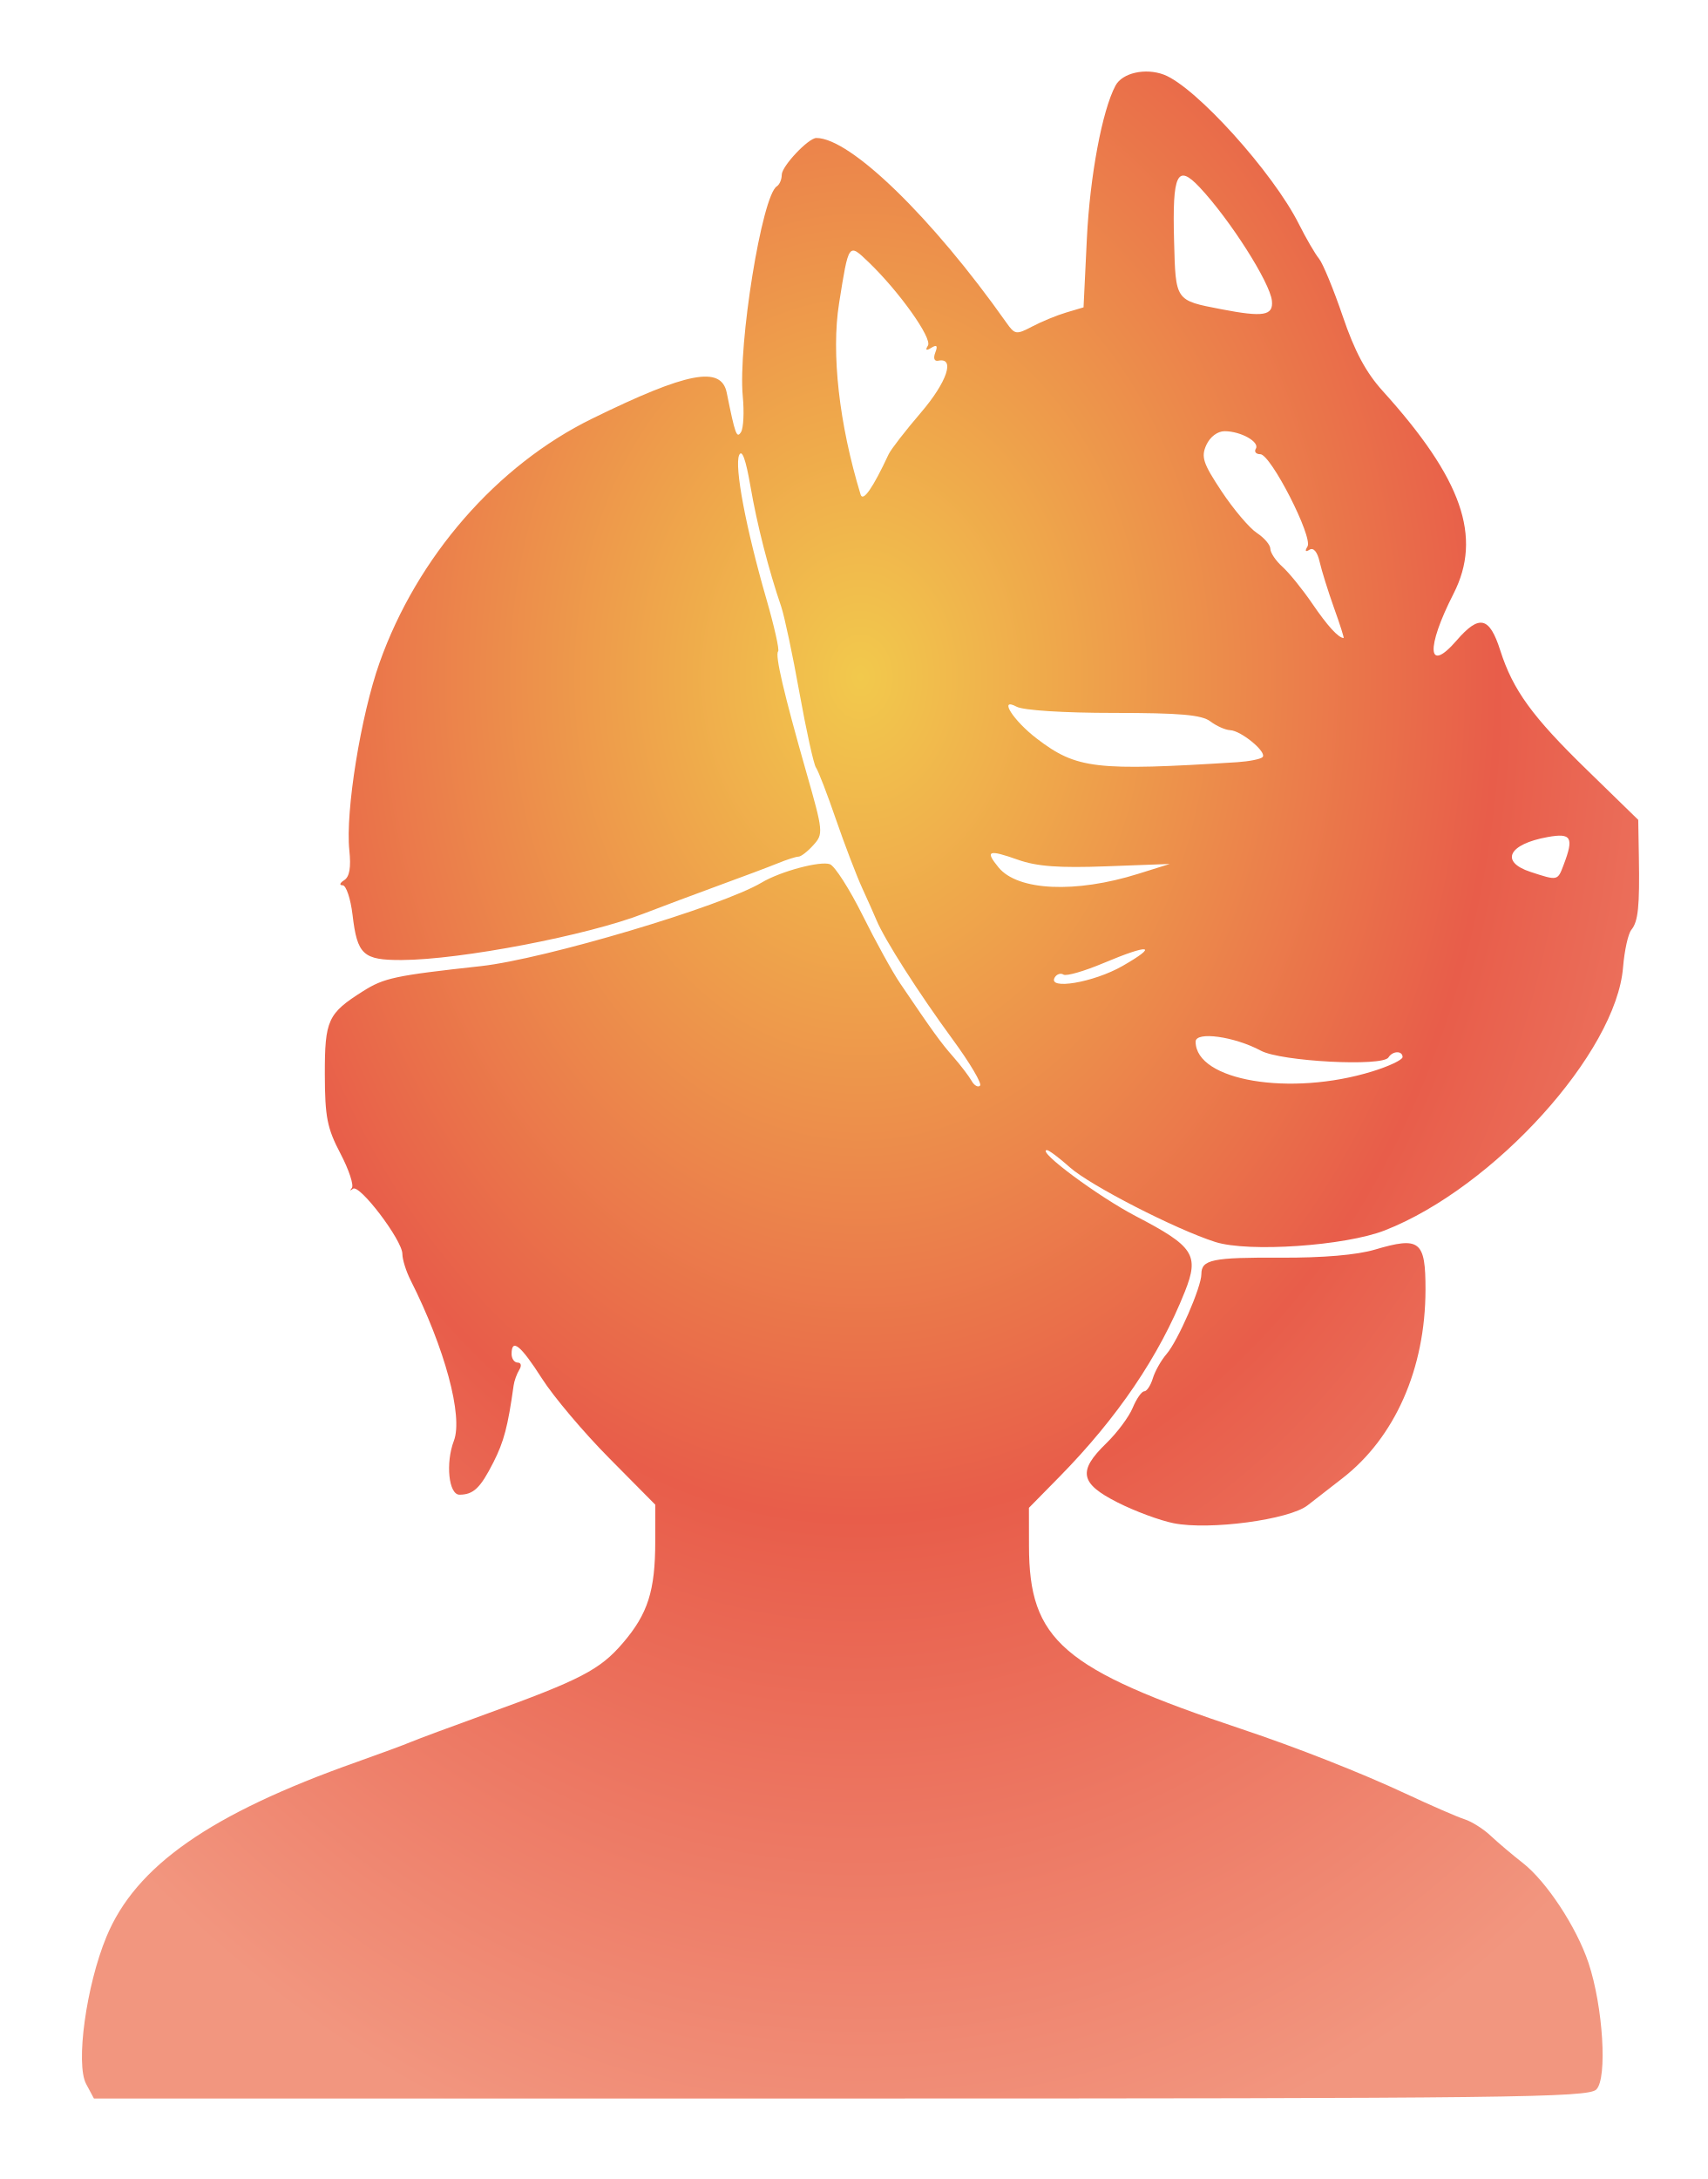
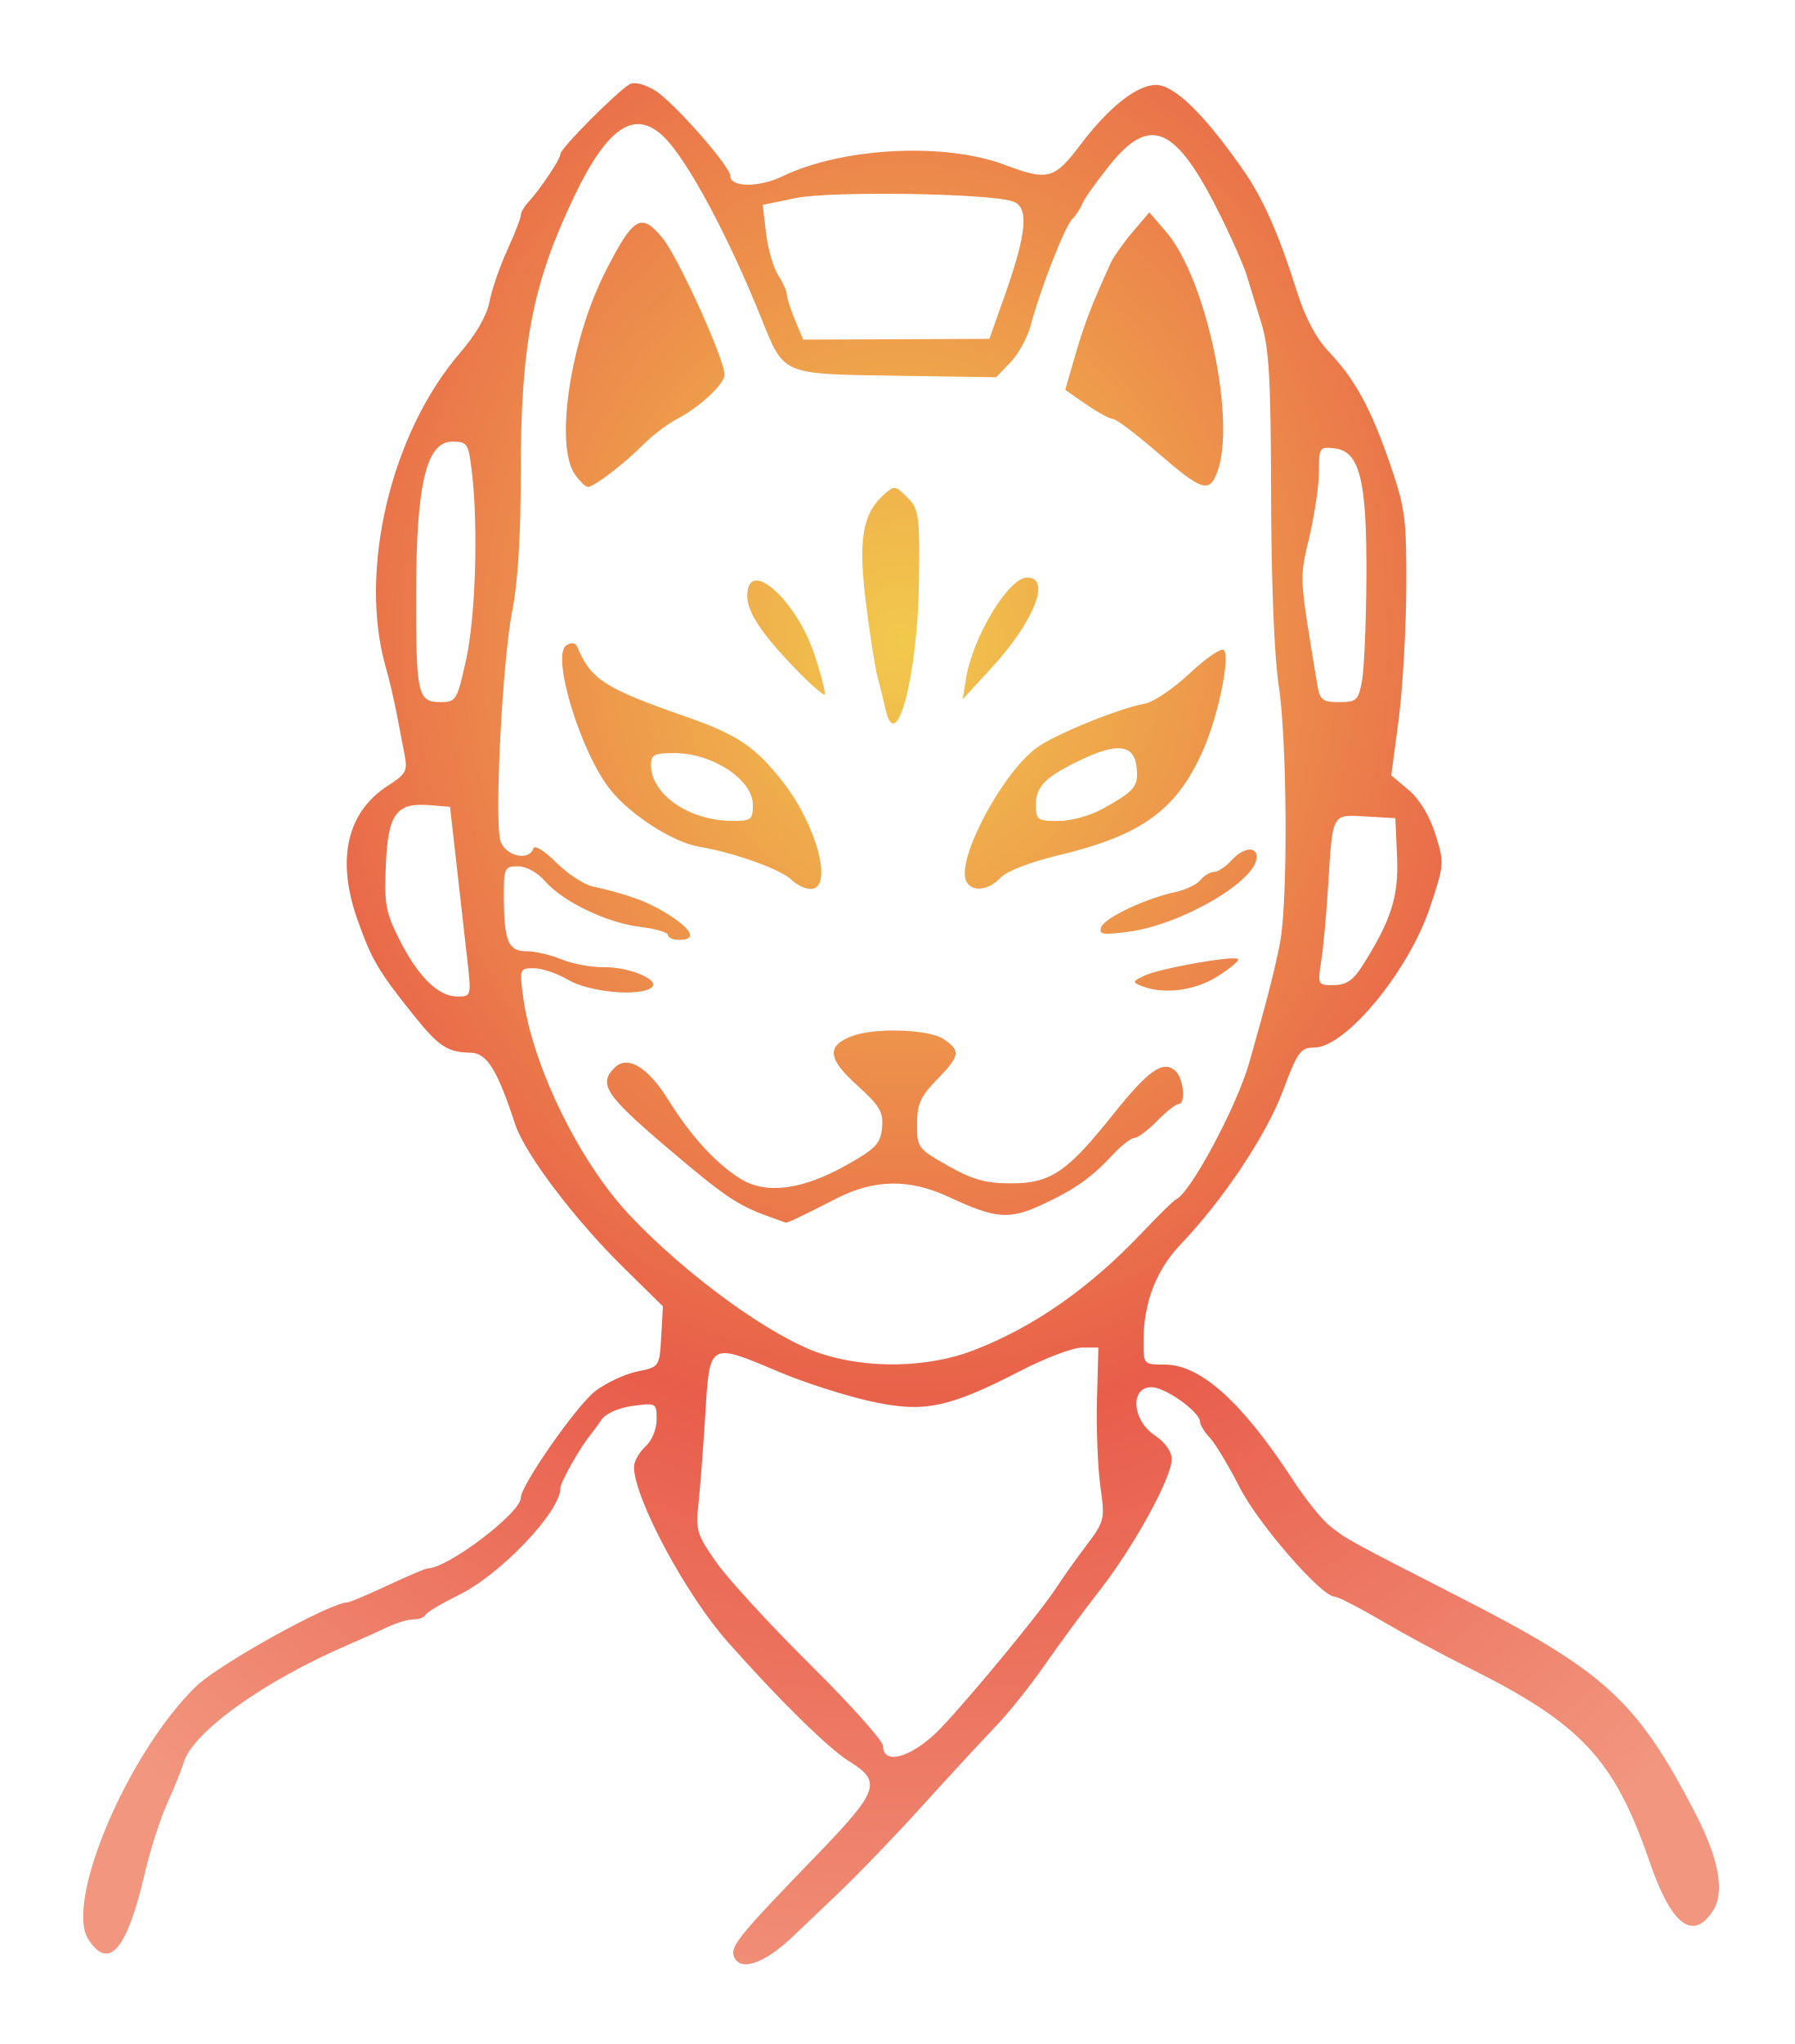
- <svg xmlns="http://www.w3.org/2000/svg" viewBox="51 59 297 379">
+ <svg xmlns="http://www.w3.org/2000/svg" viewBox="46 85 317 361">
  <defs>
    <radialGradient id="fw-icon-grad" cx="50%" cy="30%" r="75%">
      <stop offset="0%" stop-color="#F2C94C" />
      <stop offset="55%" stop-color="#E85D4A" />
      <stop offset="100%" stop-color="#F2967F" />
    </radialGradient>
  </defs>
-   <path d="M 65.99 421.48 C 64.12 418.00 66.00 404.34 69.52 395.86 C 74.61 383.55 87.59 374.49 113.00 365.49 C 117.12 364.03 121.40 362.45 122.50 361.98 C 123.60 361.51 129.45 359.34 135.50 357.15 C 151.98 351.19 155.38 349.43 159.37 344.76 C 163.71 339.69 164.99 335.69 164.99 327.11 L 165.00 320.72 L 156.97 312.61 C 152.55 308.15 147.28 301.91 145.27 298.75 C 141.58 292.98 140.00 291.70 140.00 294.50 C 140.00 295.32 140.48 296.00 141.06 296.00 C 141.66 296.00 141.78 296.55 141.34 297.25 C 140.91 297.94 140.46 299.18 140.35 300.00 C 139.36 307.09 138.67 309.74 136.84 313.34 C 134.57 317.82 133.38 318.96 130.95 318.98 C 129.06 319.00 128.48 313.49 129.96 309.60 C 131.59 305.33 128.39 293.49 122.43 281.67 C 121.64 280.11 121.00 278.06 121.00 277.10 C 121.00 274.72 113.51 264.86 112.40 265.77 C 111.90 266.17 111.82 266.11 112.21 265.63 C 112.59 265.15 111.70 262.45 110.22 259.63 C 107.91 255.23 107.53 253.28 107.51 245.90 C 107.50 236.41 108.02 235.28 114.14 231.41 C 117.83 229.08 119.69 228.69 134.67 227.04 C 145.75 225.82 176.56 216.65 183.50 212.51 C 186.78 210.55 193.74 208.69 195.39 209.32 C 196.24 209.65 198.80 213.65 201.07 218.21 C 203.34 222.77 206.26 228.07 207.57 230.00 C 213.30 238.46 214.63 240.31 216.83 242.81 C 218.11 244.27 219.54 246.15 220.01 246.97 C 220.47 247.80 221.14 248.19 221.50 247.83 C 221.86 247.48 219.73 243.88 216.77 239.84 C 210.80 231.70 204.87 222.41 203.46 219.00 C 203.12 218.18 202.02 215.70 201.01 213.50 C 200.00 211.30 197.94 205.90 196.42 201.50 C 194.91 197.10 193.35 193.05 192.95 192.50 C 192.56 191.95 191.27 186.10 190.08 179.50 C 188.90 172.90 187.46 166.15 186.90 164.50 C 184.72 158.14 182.69 150.22 181.54 143.50 C 180.74 138.90 180.08 137.07 179.59 138.16 C 178.73 140.11 180.76 150.85 184.32 163.17 C 185.70 167.94 186.62 172.05 186.37 172.30 C 185.79 172.88 187.35 179.57 191.25 193.24 C 194.23 203.66 194.26 204.05 192.50 205.99 C 191.51 207.10 190.34 208.00 189.91 208.00 C 189.48 208.00 187.86 208.52 186.32 209.15 C 184.77 209.78 180.12 211.53 176.00 213.03 C 171.88 214.54 166.03 216.73 163.00 217.90 C 153.25 221.70 131.13 225.94 120.87 225.98 C 114.16 226.00 113.15 225.08 112.33 218.11 C 111.99 215.30 111.22 212.99 110.61 212.98 C 109.99 212.98 110.10 212.59 110.87 212.10 C 111.81 211.51 112.09 209.88 111.77 206.87 C 111.07 200.17 113.77 183.44 117.03 174.26 C 123.56 155.87 137.43 139.94 154.00 131.82 C 170.58 123.69 176.48 122.56 177.43 127.32 C 178.90 134.60 179.17 135.34 179.92 134.14 C 180.34 133.44 180.48 130.66 180.22 127.96 C 179.36 118.96 183.56 93.01 186.14 91.41 C 186.61 91.12 187.00 90.21 187.00 89.39 C 187.00 87.91 191.63 83.00 193.02 83.00 C 198.93 83.00 213.19 96.86 226.07 115.11 C 227.55 117.21 227.79 117.25 230.57 115.79 C 232.18 114.94 234.85 113.84 236.50 113.35 L 239.50 112.46 L 240.08 100.48 C 240.61 89.62 242.75 78.21 245.06 73.89 C 246.25 71.67 250.26 70.77 253.49 71.99 C 259.02 74.10 272.48 89.00 276.98 98.00 C 278.22 100.47 279.79 103.17 280.47 104.00 C 281.14 104.83 283.00 109.33 284.59 114.00 C 286.66 120.10 288.62 123.77 291.54 127.00 C 305.37 142.29 308.90 152.39 303.87 162.26 C 299.01 171.78 299.32 176.28 304.42 170.38 C 308.35 165.84 310.12 166.25 312.00 172.14 C 314.21 179.04 317.55 183.64 327.10 192.93 L 336.00 201.60 L 336.11 208.05 C 336.26 216.71 335.99 219.27 334.80 220.73 C 334.24 221.41 333.60 224.33 333.36 227.23 C 332.18 242.07 310.91 265.56 291.92 273.00 C 285.03 275.70 268.19 276.86 262.42 275.02 C 255.54 272.83 240.62 265.17 237.11 262.03 C 235.25 260.37 233.45 259.02 233.11 259.04 C 231.33 259.17 242.07 267.13 248.63 270.55 C 258.69 275.79 259.66 277.27 257.14 283.63 C 252.68 294.85 245.42 305.57 235.29 315.88 L 230.00 321.26 L 230.01 327.88 C 230.02 344.32 235.83 349.33 267.00 359.74 C 276.56 362.93 287.83 367.37 295.51 370.96 C 299.92 373.02 304.54 375.04 305.79 375.43 C 307.04 375.83 309.10 377.13 310.36 378.33 C 311.63 379.52 314.11 381.62 315.88 383.00 C 320.02 386.22 325.25 394.16 327.34 400.39 C 329.88 407.99 330.66 420.49 328.71 422.43 C 327.30 423.84 313.84 424.00 197.24 424.00 L 67.34 424.00 L 65.99 421.48 Z M 255.18 323.94 C 252.80 323.47 248.41 321.84 245.43 320.33 C 238.88 317.02 238.47 314.88 243.43 310.06 C 245.32 308.23 247.40 305.45 248.05 303.87 C 248.71 302.29 249.61 301.00 250.05 301.00 C 250.50 301.00 251.17 299.99 251.55 298.75 C 251.92 297.51 253.00 295.60 253.95 294.50 C 255.93 292.20 260.00 282.86 260.00 280.62 C 260.00 278.08 261.89 277.69 273.79 277.75 C 281.11 277.79 287.06 277.28 290.18 276.35 C 298.01 274.03 299.00 274.81 298.99 283.32 C 298.97 297.06 293.67 309.06 284.50 316.15 C 281.75 318.28 279.05 320.37 278.50 320.81 C 275.34 323.32 261.42 325.19 255.18 323.94 Z M 289.75 245.35 C 292.64 244.46 295.00 243.34 295.00 242.86 C 295.00 241.72 293.27 241.76 292.55 242.92 C 291.54 244.56 273.83 243.63 270.35 241.75 C 265.76 239.28 259.00 238.34 259.00 240.18 C 259.00 246.98 275.50 249.76 289.75 245.35 Z M 246.29 227.01 C 252.67 223.35 251.03 223.12 242.93 226.53 C 239.62 227.92 236.51 228.82 236.02 228.52 C 235.54 228.21 234.86 228.42 234.51 228.98 C 233.10 231.27 241.25 229.90 246.29 227.01 Z M 249.00 210.99 L 254.50 209.27 L 243.50 209.68 C 235.24 209.99 231.40 209.71 228.09 208.54 C 222.92 206.71 222.32 206.95 224.72 209.88 C 228.06 213.95 238.10 214.41 249.00 210.99 Z M 323.02 209.43 C 324.84 204.65 324.38 203.84 320.25 204.59 C 313.41 205.82 311.89 208.89 317.25 210.65 C 322.01 212.21 321.97 212.22 323.02 209.43 Z M 266.25 191.57 C 268.32 191.43 270.29 191.04 270.64 190.69 C 271.48 189.85 266.94 186.09 265.00 186.00 C 264.18 185.97 262.63 185.28 261.56 184.47 C 260.05 183.33 256.27 183.00 244.74 183.00 C 236.04 183.00 229.03 182.55 227.86 181.92 C 224.64 180.20 227.27 184.34 231.40 187.49 C 238.29 192.74 241.58 193.13 266.25 191.57 Z M 283.08 164.75 C 282.05 161.86 280.92 158.24 280.57 156.71 C 280.18 154.99 279.51 154.19 278.82 154.61 C 278.10 155.06 277.97 154.86 278.46 154.06 C 279.46 152.45 272.07 138.00 270.25 138.00 C 269.50 138.00 269.15 137.57 269.47 137.05 C 270.20 135.88 266.86 134.00 264.04 134.00 C 262.81 134.00 261.51 134.98 260.86 136.40 C 259.92 138.48 260.28 139.58 263.53 144.48 C 265.60 147.59 268.35 150.84 269.64 151.69 C 270.94 152.54 272.00 153.78 272.00 154.46 C 272.00 155.14 272.95 156.55 274.12 157.60 C 275.28 158.64 277.61 161.53 279.30 164.00 C 281.93 167.86 283.81 169.92 284.74 169.98 C 284.87 169.99 284.12 167.64 283.08 164.75 Z M 205.60 138.00 C 205.98 137.18 208.51 133.91 211.22 130.75 C 215.77 125.43 217.21 121.12 214.23 121.74 C 213.53 121.88 213.33 121.31 213.71 120.32 C 214.17 119.13 213.98 118.90 213.02 119.49 C 212.12 120.05 211.93 119.92 212.43 119.11 C 213.22 117.84 207.39 109.66 202.10 104.59 C 198.60 101.24 198.66 101.15 196.97 111.76 C 195.59 120.43 196.97 132.72 200.71 145.00 C 201.13 146.37 202.83 143.93 205.60 138.00 Z M 272.27 111.32 C 271.94 108.13 264.99 97.22 259.69 91.57 C 255.79 87.42 254.93 89.22 255.25 100.89 C 255.53 111.40 255.41 111.23 263.50 112.79 C 270.79 114.20 272.54 113.91 272.27 111.32 Z" fill="url(#fw-icon-grad)" fill-rule="evenodd" />
+   <path d="M 175.65 430.53 C 174.98 428.78 176.59 426.79 189.89 413.05 C 201.36 401.19 201.89 399.70 195.92 396.01 C 192.35 393.81 183.42 385.02 174.49 374.91 C 167.08 366.53 158.00 349.54 158.00 344.07 C 158.00 343.10 158.90 341.50 160.00 340.50 C 161.15 339.46 162.00 337.42 162.00 335.71 C 162.00 332.79 161.92 332.75 157.79 333.30 C 155.34 333.63 153.05 334.63 152.32 335.68 C 151.63 336.68 150.70 337.95 150.25 338.50 C 148.41 340.76 145.00 346.81 145.00 347.82 C 145.00 352.00 134.44 363.09 127.00 366.73 C 123.97 368.22 121.35 369.78 121.17 370.21 C 120.98 370.65 120.04 371.00 119.07 371.00 C 118.10 371.00 116.00 371.63 114.40 372.39 C 112.81 373.16 109.70 374.55 107.50 375.50 C 92.71 381.84 80.05 390.90 78.46 396.28 C 78.10 397.50 76.79 400.75 75.54 403.50 C 74.30 406.25 72.50 411.88 71.54 416.00 C 68.44 429.37 65.25 433.09 61.63 427.56 C 57.33 421.00 68.62 394.46 80.66 382.82 C 84.73 378.88 104.38 368.00 107.42 368.00 C 107.78 368.00 110.97 366.65 114.50 365.00 C 118.03 363.35 121.20 362.00 121.56 362.00 C 125.07 362.00 138.00 352.20 138.00 349.54 C 138.00 347.35 147.90 333.18 151.18 330.67 C 153.08 329.23 156.40 327.68 158.56 327.23 C 162.50 326.42 162.50 326.42 162.81 321.07 L 163.11 315.72 L 156.18 308.90 C 147.52 300.40 138.70 288.74 137.01 283.56 C 133.88 274.00 132.03 271.00 129.20 270.93 C 124.95 270.82 123.53 269.87 118.83 264.00 C 112.82 256.47 111.63 254.44 109.15 247.43 C 105.37 236.76 107.29 228.38 114.57 223.74 C 117.65 221.78 118.02 221.12 117.51 218.50 C 117.19 216.85 116.54 213.47 116.07 211.00 C 115.59 208.53 114.75 204.93 114.19 203.00 C 109.25 185.94 114.98 161.58 127.28 147.31 C 130.08 144.07 132.02 140.70 132.47 138.31 C 132.86 136.22 134.26 132.12 135.59 129.22 C 136.92 126.32 138.00 123.54 138.00 123.04 C 138.00 122.55 138.56 121.54 139.25 120.79 C 141.45 118.42 145.00 113.11 145.00 112.19 C 145.00 111.21 155.04 101.12 157.24 99.88 C 158.07 99.42 159.89 99.86 161.72 100.98 C 164.89 102.90 175.00 114.37 175.00 116.03 C 175.00 118.10 180.04 118.16 184.22 116.14 C 194.83 111.03 212.86 110.10 223.50 114.11 C 231.11 116.98 232.25 116.68 236.87 110.56 C 241.88 103.93 246.84 100.00 250.23 100.00 C 253.45 100.00 258.76 105.18 265.62 115.02 C 269.16 120.10 271.92 126.34 275.12 136.50 C 276.57 141.11 278.50 144.75 280.78 147.15 C 285.45 152.09 288.24 157.24 291.64 167.16 C 294.25 174.78 294.49 176.66 294.43 189.00 C 294.39 196.43 293.78 206.87 293.07 212.22 L 291.78 221.94 L 294.86 224.53 C 296.78 226.15 298.55 229.08 299.57 232.32 C 301.18 237.42 301.16 237.67 298.57 245.38 C 294.82 256.56 283.72 269.99 278.21 270.01 C 275.75 270.02 275.23 270.74 272.63 277.69 C 269.70 285.48 262.13 296.86 254.62 304.72 C 250.26 309.28 248.04 315.01 248.02 321.75 C 248.00 325.99 248.01 326.00 251.70 326.00 C 258.10 326.00 265.38 332.54 274.49 346.50 C 276.65 349.80 279.54 353.40 280.92 354.50 C 283.91 356.88 284.28 357.08 303.50 366.90 C 329.51 380.18 335.09 385.26 345.37 405.00 C 349.70 413.32 350.77 419.18 348.57 422.53 C 345.05 427.91 341.24 424.95 337.45 413.92 C 331.16 395.62 325.30 389.38 305.00 379.32 C 300.88 377.28 294.20 373.67 290.17 371.30 C 286.13 368.94 282.37 367.00 281.79 367.00 C 279.46 367.00 268.29 354.16 264.99 347.68 C 263.08 343.93 260.73 340.01 259.76 338.97 C 258.79 337.93 258.00 336.65 258.00 336.13 C 258.00 334.38 251.88 330.00 249.42 330.00 C 245.59 330.00 245.98 335.82 250.00 338.50 C 251.81 339.71 253.00 341.37 253.00 342.70 C 253.00 345.96 246.39 358.03 240.38 365.74 C 237.48 369.46 233.05 375.48 230.53 379.11 C 228.01 382.75 224.04 387.70 221.71 390.11 C 219.38 392.53 213.65 398.73 208.98 403.89 C 204.32 409.05 197.61 416.03 194.08 419.39 C 190.54 422.75 186.92 426.20 186.02 427.06 C 180.99 431.85 176.71 433.28 175.65 430.53 Z M 212.30 390.11 C 217.86 384.23 230.01 369.46 232.61 365.41 C 233.64 363.81 236.00 360.48 237.86 358.02 C 241.15 353.66 241.21 353.38 240.39 347.52 C 239.93 344.21 239.66 337.34 239.79 332.25 L 240.04 323.00 L 237.16 323.00 C 235.57 323.00 230.75 324.81 226.45 327.03 C 213.38 333.75 209.19 334.59 199.57 332.44 C 195.13 331.44 187.97 329.14 183.66 327.31 C 171.24 322.06 171.38 321.98 170.60 334.75 C 170.24 340.66 169.69 347.79 169.39 350.58 C 168.87 355.29 169.11 356.07 172.66 361.08 C 174.77 364.05 182.24 372.17 189.25 379.11 C 196.26 386.06 202.00 392.47 202.00 393.37 C 202.00 396.97 207.43 395.25 212.30 390.11 Z M 217.98 323.49 C 228.62 319.38 238.44 312.53 247.75 302.71 C 250.64 299.66 253.34 297.02 253.75 296.83 C 256.31 295.70 264.49 280.42 266.70 272.64 C 269.79 261.81 271.19 256.33 272.13 251.50 C 273.54 244.17 273.40 215.83 271.89 206.00 C 271.10 200.82 270.58 187.73 270.55 172.50 C 270.51 151.97 270.20 146.52 268.81 142.00 C 267.88 138.97 266.71 135.15 266.20 133.50 C 265.69 131.85 263.67 127.25 261.71 123.29 C 253.76 107.21 249.25 105.15 241.97 114.25 C 239.66 117.14 237.51 120.17 237.19 121.00 C 236.87 121.83 236.07 123.05 235.40 123.72 C 234.08 125.06 229.74 136.18 228.10 142.41 C 227.54 144.55 225.93 147.51 224.53 148.97 L 221.98 151.63 L 204.37 151.36 C 183.95 151.06 184.55 151.31 180.47 141.16 C 174.64 126.67 167.55 113.46 163.38 109.28 C 158.20 104.11 153.30 107.35 147.34 119.90 C 140.04 135.28 138.00 145.90 138.00 168.50 C 138.00 179.70 137.48 188.06 136.48 193.00 C 134.80 201.36 133.34 229.24 134.37 233.35 C 135.07 236.13 139.42 237.24 140.22 234.84 C 140.44 234.18 142.19 235.25 144.23 237.30 C 146.23 239.30 149.13 241.21 150.68 241.55 C 157.02 242.96 160.69 244.33 164.25 246.62 C 168.39 249.28 169.07 251.00 166.00 251.00 C 164.90 251.00 164.00 250.61 164.00 250.14 C 164.00 249.67 161.79 249.02 159.08 248.70 C 153.23 248.00 145.39 244.23 142.26 240.60 C 140.95 239.09 138.96 238.00 137.51 238.00 C 135.15 238.00 135.00 238.31 135.01 243.25 C 135.03 251.21 135.76 253.00 138.99 253.00 C 140.51 253.00 143.31 253.65 145.20 254.44 C 147.10 255.23 150.45 255.85 152.66 255.82 C 157.41 255.76 163.02 258.25 160.97 259.52 C 158.51 261.04 149.97 260.18 146.37 258.05 C 144.45 256.92 141.73 256.00 140.31 256.00 C 137.80 256.00 137.76 256.12 138.42 261.08 C 140.02 273.14 148.32 290.15 157.21 299.59 C 167.29 310.30 182.38 321.22 191.00 324.06 C 199.32 326.80 209.96 326.58 217.98 323.49 Z M 181.62 299.79 C 176.21 297.83 173.82 296.19 163.45 287.35 C 153.01 278.46 151.70 276.44 154.53 273.61 C 156.87 271.27 160.43 273.41 164.17 279.41 C 168.12 285.74 172.50 290.51 176.83 293.20 C 181.34 295.99 187.70 295.17 195.51 290.79 C 200.69 287.88 201.54 286.99 201.82 284.19 C 202.09 281.41 201.45 280.33 197.39 276.65 C 192.19 271.94 191.97 269.72 196.54 267.98 C 200.60 266.44 210.24 266.78 212.78 268.56 C 215.75 270.64 215.60 271.48 211.50 275.70 C 208.61 278.67 208.00 280.05 208.00 283.56 C 208.00 287.67 208.18 287.91 213.48 290.90 C 217.83 293.36 220.15 294.00 224.64 294.00 C 231.57 294.00 234.50 292.03 242.52 281.97 C 248.81 274.09 251.38 272.24 253.56 274.05 C 255.09 275.32 255.57 280.00 254.17 280.00 C 253.71 280.00 252.02 281.34 250.42 282.97 C 248.81 284.61 247.01 285.96 246.42 285.97 C 245.82 285.99 244.18 287.24 242.77 288.75 C 238.87 292.95 235.99 295.00 230.24 297.69 C 224.31 300.47 221.96 300.29 213.61 296.40 C 206.66 293.16 200.47 293.25 193.75 296.68 C 187.14 300.06 185.10 301.02 184.76 300.92 C 184.62 300.88 183.20 300.37 181.62 299.79 Z M 128.58 254.75 C 128.20 251.31 127.35 243.78 126.69 238.00 L 125.50 227.50 L 122.00 227.21 C 116.04 226.70 114.57 228.66 114.17 237.66 C 113.86 244.61 114.13 246.12 116.55 250.93 C 119.85 257.48 123.43 261.00 126.78 261.00 C 129.25 261.00 129.27 260.93 128.58 254.75 Z M 247.67 259.14 C 246.00 258.48 246.05 258.32 248.17 257.32 C 250.91 256.02 264.02 253.69 264.71 254.38 C 264.98 254.64 263.36 256.01 261.11 257.43 C 257.05 259.99 251.60 260.69 247.67 259.14 Z M 286.57 255.74 C 291.75 247.60 293.11 243.40 292.80 236.34 L 292.50 229.50 L 287.28 229.20 C 281.20 228.85 281.43 228.41 280.59 242.00 C 280.30 246.68 279.77 252.41 279.40 254.75 C 278.75 258.92 278.79 259.00 281.62 258.99 C 283.77 258.98 285.02 258.15 286.57 255.74 Z M 240.55 248.72 C 241.19 247.07 248.47 243.65 253.68 242.54 C 255.43 242.17 257.40 241.23 258.05 240.44 C 258.71 239.65 259.80 239.00 260.47 239.00 C 261.14 239.00 262.50 238.10 263.50 237.00 C 265.58 234.70 268.00 234.36 268.00 236.36 C 268.00 240.61 254.62 248.38 245.23 249.58 C 240.73 250.16 240.05 250.04 240.55 248.72 Z M 185.80 240.37 C 183.99 238.56 175.59 235.55 169.50 234.54 C 164.94 233.78 157.38 228.94 153.84 224.50 C 148.55 217.89 143.31 200.66 146.07 198.96 C 146.99 198.39 147.68 198.51 148.00 199.29 C 150.34 204.97 152.86 206.59 167.00 211.51 C 176.20 214.71 179.42 216.86 184.27 223.05 C 190.36 230.83 193.27 242.00 189.21 242.00 C 188.23 242.00 186.70 241.27 185.80 240.37 Z M 216.63 240.47 C 215.09 236.47 223.07 221.54 229.14 217.06 C 232.29 214.73 243.59 210.13 248.26 209.27 C 249.78 209.00 253.36 206.57 256.21 203.89 C 259.07 201.21 261.77 199.37 262.21 199.81 C 263.37 200.97 261.20 211.49 258.56 217.45 C 253.85 228.10 247.73 232.54 232.85 236.09 C 227.95 237.26 223.84 238.87 222.75 240.03 C 220.57 242.38 217.44 242.60 216.63 240.47 Z M 179.00 227.15 C 179.00 222.70 171.86 218.00 165.10 218.00 C 161.62 218.00 161.00 218.31 161.00 220.07 C 161.00 225.28 167.69 229.93 175.25 229.98 C 178.71 230.00 179.00 229.78 179.00 227.15 Z M 240.72 227.89 C 246.49 224.68 247.13 223.92 246.80 220.59 C 246.41 216.55 243.53 216.10 237.22 219.08 C 230.72 222.15 229.00 223.84 229.00 227.15 C 229.00 229.80 229.27 230.00 232.97 230.00 C 235.15 230.00 238.64 229.05 240.72 227.89 Z M 202.44 210.29 C 202.10 208.76 201.46 206.15 201.01 204.50 C 200.57 202.85 199.65 196.97 198.97 191.43 C 197.60 180.37 198.35 175.80 202.07 172.43 C 204.01 170.68 204.14 170.70 206.29 172.85 C 208.36 174.94 208.49 175.89 208.34 187.84 C 208.13 204.24 204.32 218.75 202.44 210.29 Z M 128.35 201.47 C 130.03 193.79 130.51 177.92 129.35 168.25 C 128.76 163.30 128.56 163.00 125.89 163.00 C 121.31 163.00 119.52 170.55 119.51 190.00 C 119.50 207.70 119.79 209.00 123.81 209.00 C 126.58 209.00 126.75 208.72 128.35 201.47 Z M 286.61 205.27 C 286.99 203.22 287.34 195.00 287.39 187.02 C 287.48 169.80 286.22 164.70 281.75 164.18 C 279.12 163.88 279.00 164.06 279.01 168.18 C 279.02 170.56 278.26 175.78 277.32 179.79 C 275.54 187.40 275.48 186.32 278.68 205.75 C 279.16 208.66 279.57 209.00 282.56 209.00 C 285.63 209.00 285.97 208.69 286.61 205.27 Z M 186.56 203.16 C 180.63 197.05 178.02 193.12 178.01 190.31 C 177.99 183.22 186.67 190.82 189.93 200.73 C 191.11 204.32 191.90 207.44 191.68 207.65 C 191.47 207.87 189.16 205.85 186.56 203.16 Z M 216.62 205.00 C 217.84 197.47 224.16 187.00 227.48 187.00 C 231.76 187.00 228.66 194.80 221.12 203.00 L 216.06 208.50 L 216.62 205.00 Z M 147.56 168.78 C 143.95 163.63 146.78 145.01 153.01 132.85 C 157.92 123.26 159.26 122.48 163.01 127.00 C 165.78 130.34 174.00 148.42 174.00 151.19 C 174.00 152.82 169.49 157.01 165.58 159.01 C 163.98 159.83 161.32 161.85 159.67 163.50 C 156.19 166.99 150.94 171.00 149.86 171.00 C 149.45 171.00 148.41 170.00 147.56 168.78 Z M 250.57 165.00 C 246.76 161.70 243.19 159.00 242.63 159.00 C 242.07 159.00 239.94 157.84 237.90 156.43 L 234.18 153.85 L 235.97 147.68 C 237.55 142.22 238.86 138.80 242.19 131.50 C 242.69 130.40 244.44 127.92 246.07 126.00 L 249.04 122.50 L 252.03 125.98 C 259.11 134.20 264.45 159.42 261.02 168.43 C 259.62 172.13 258.31 171.70 250.57 165.00 Z M 223.50 137.18 C 227.46 125.98 227.82 121.48 224.84 120.54 C 220.32 119.12 192.69 118.72 186.59 119.98 L 180.74 121.19 L 181.34 126.22 C 181.67 128.99 182.63 132.31 183.47 133.59 C 184.31 134.88 185.00 136.41 185.00 137.00 C 185.00 137.58 185.65 139.62 186.45 141.52 L 187.89 144.98 L 204.34 144.92 L 220.78 144.85 L 223.50 137.18 Z" fill="url(#fw-icon-grad)" fill-rule="evenodd" />
</svg>
